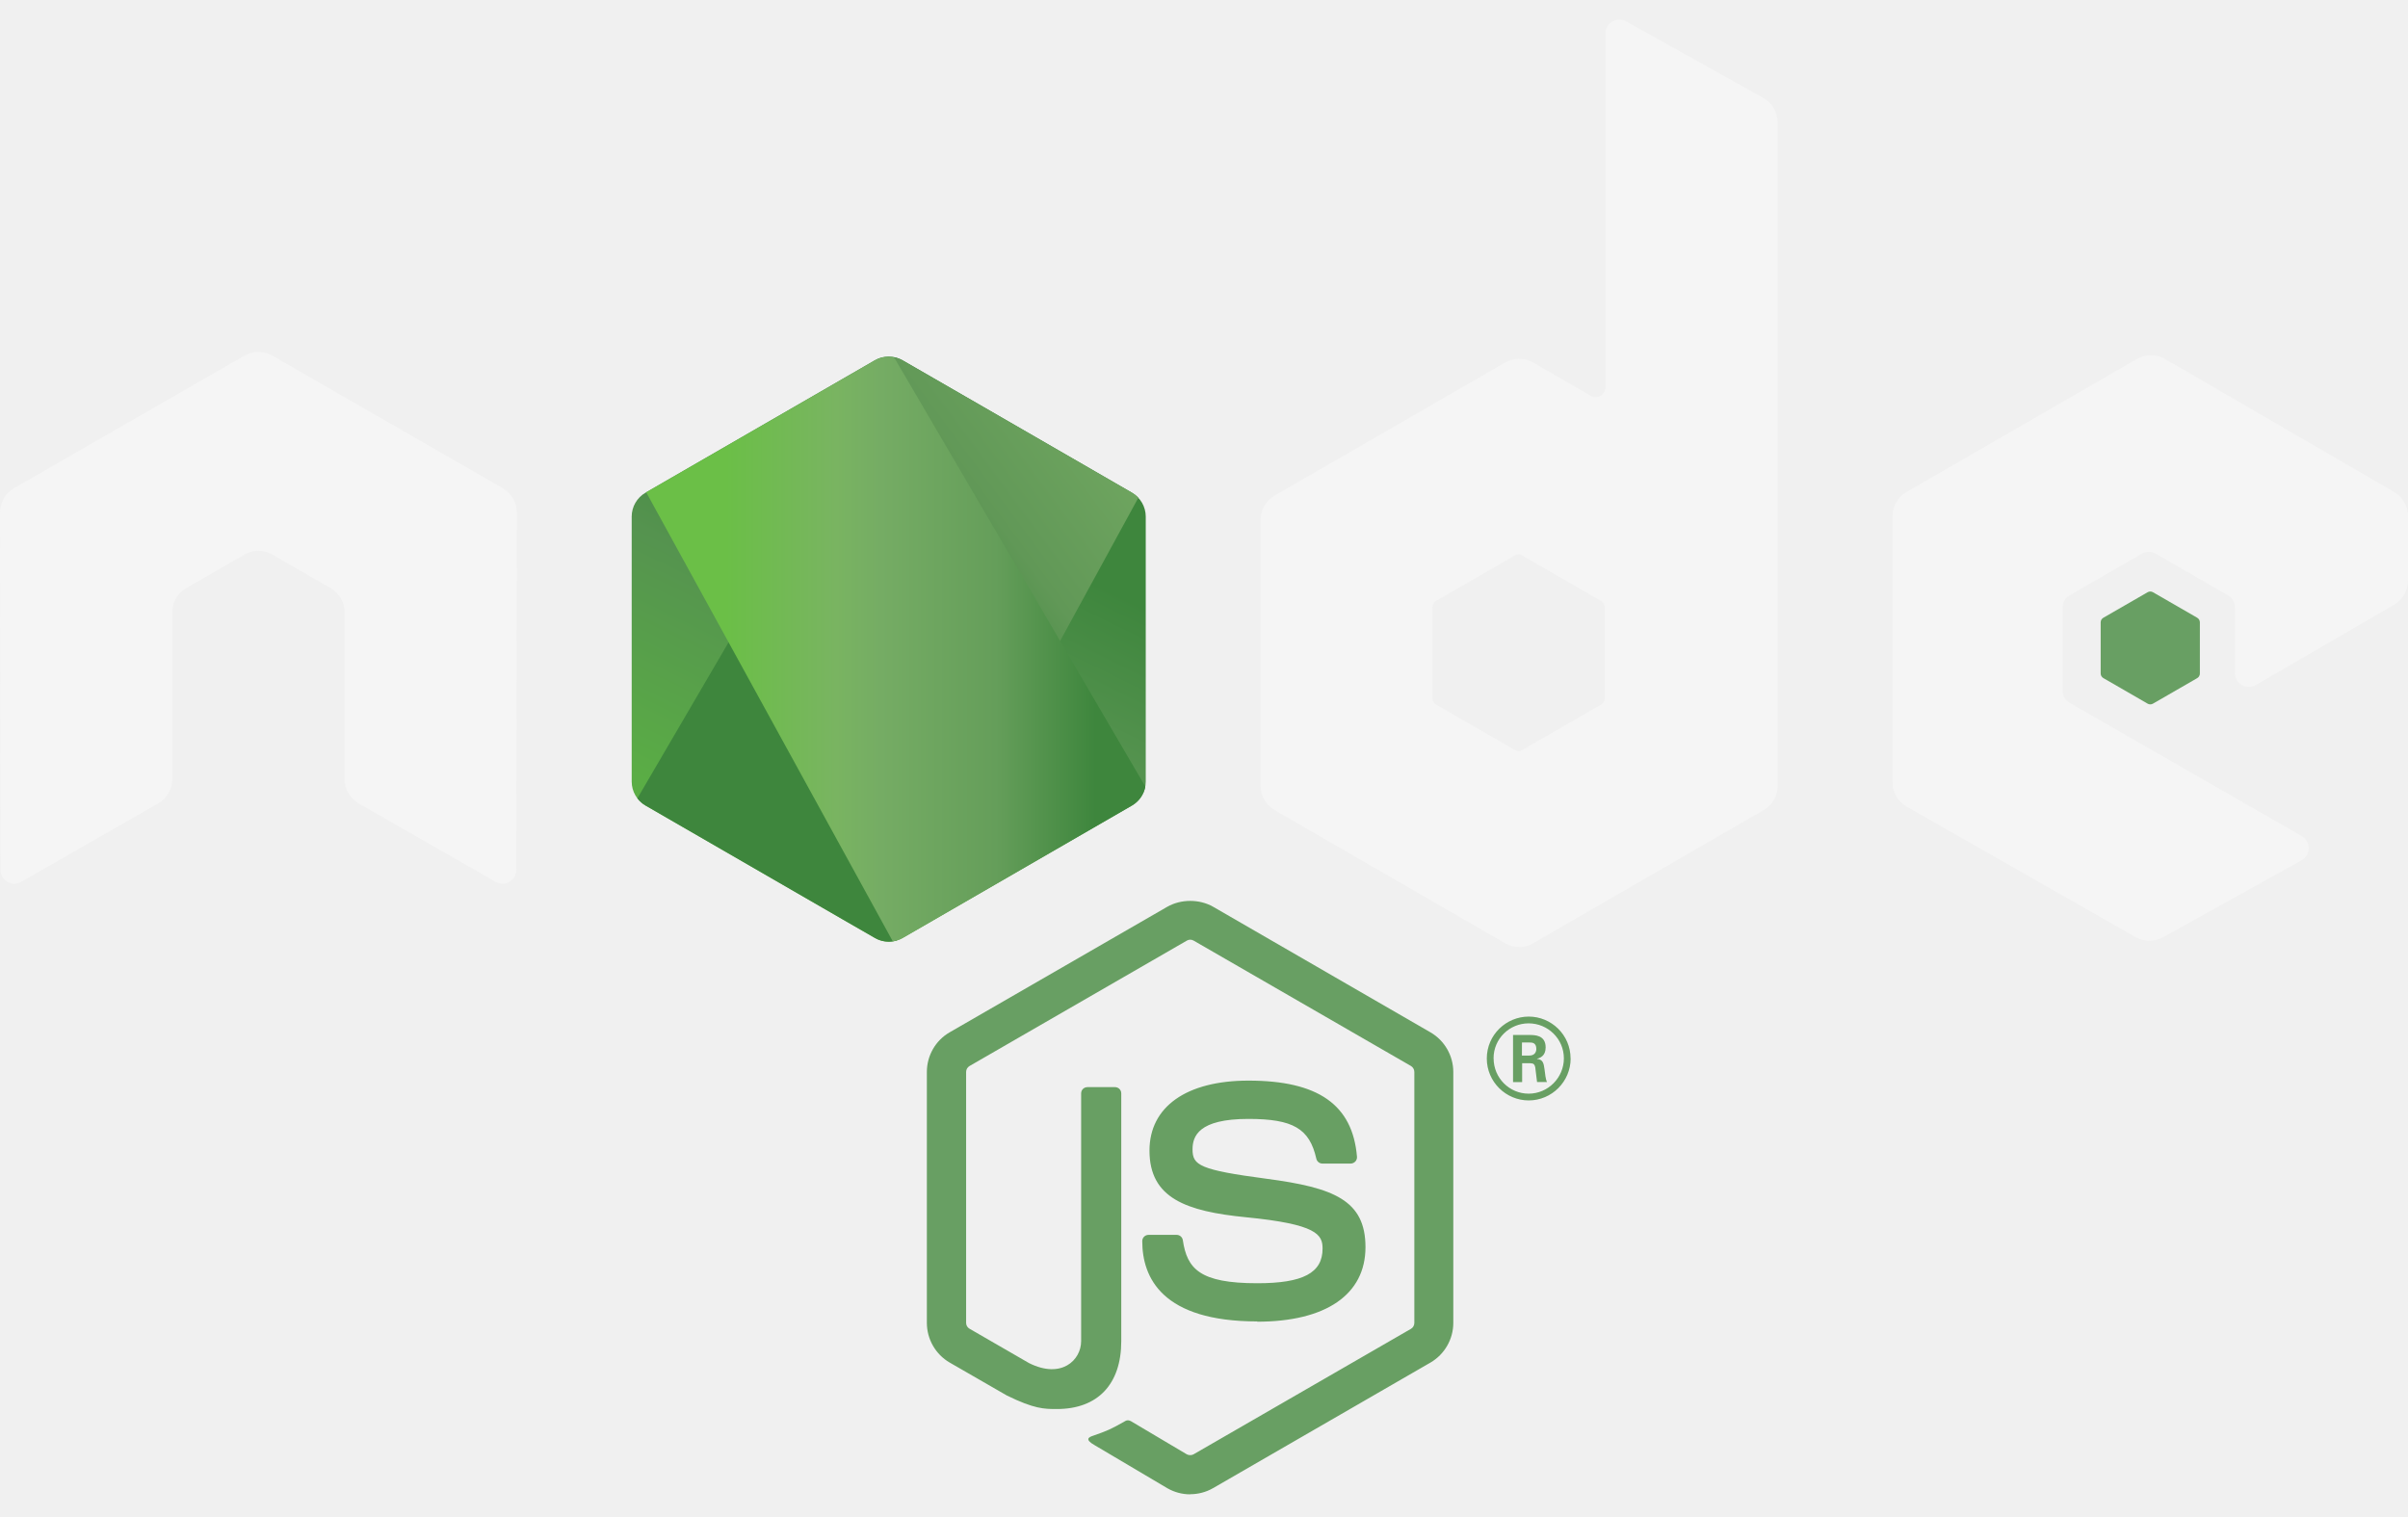
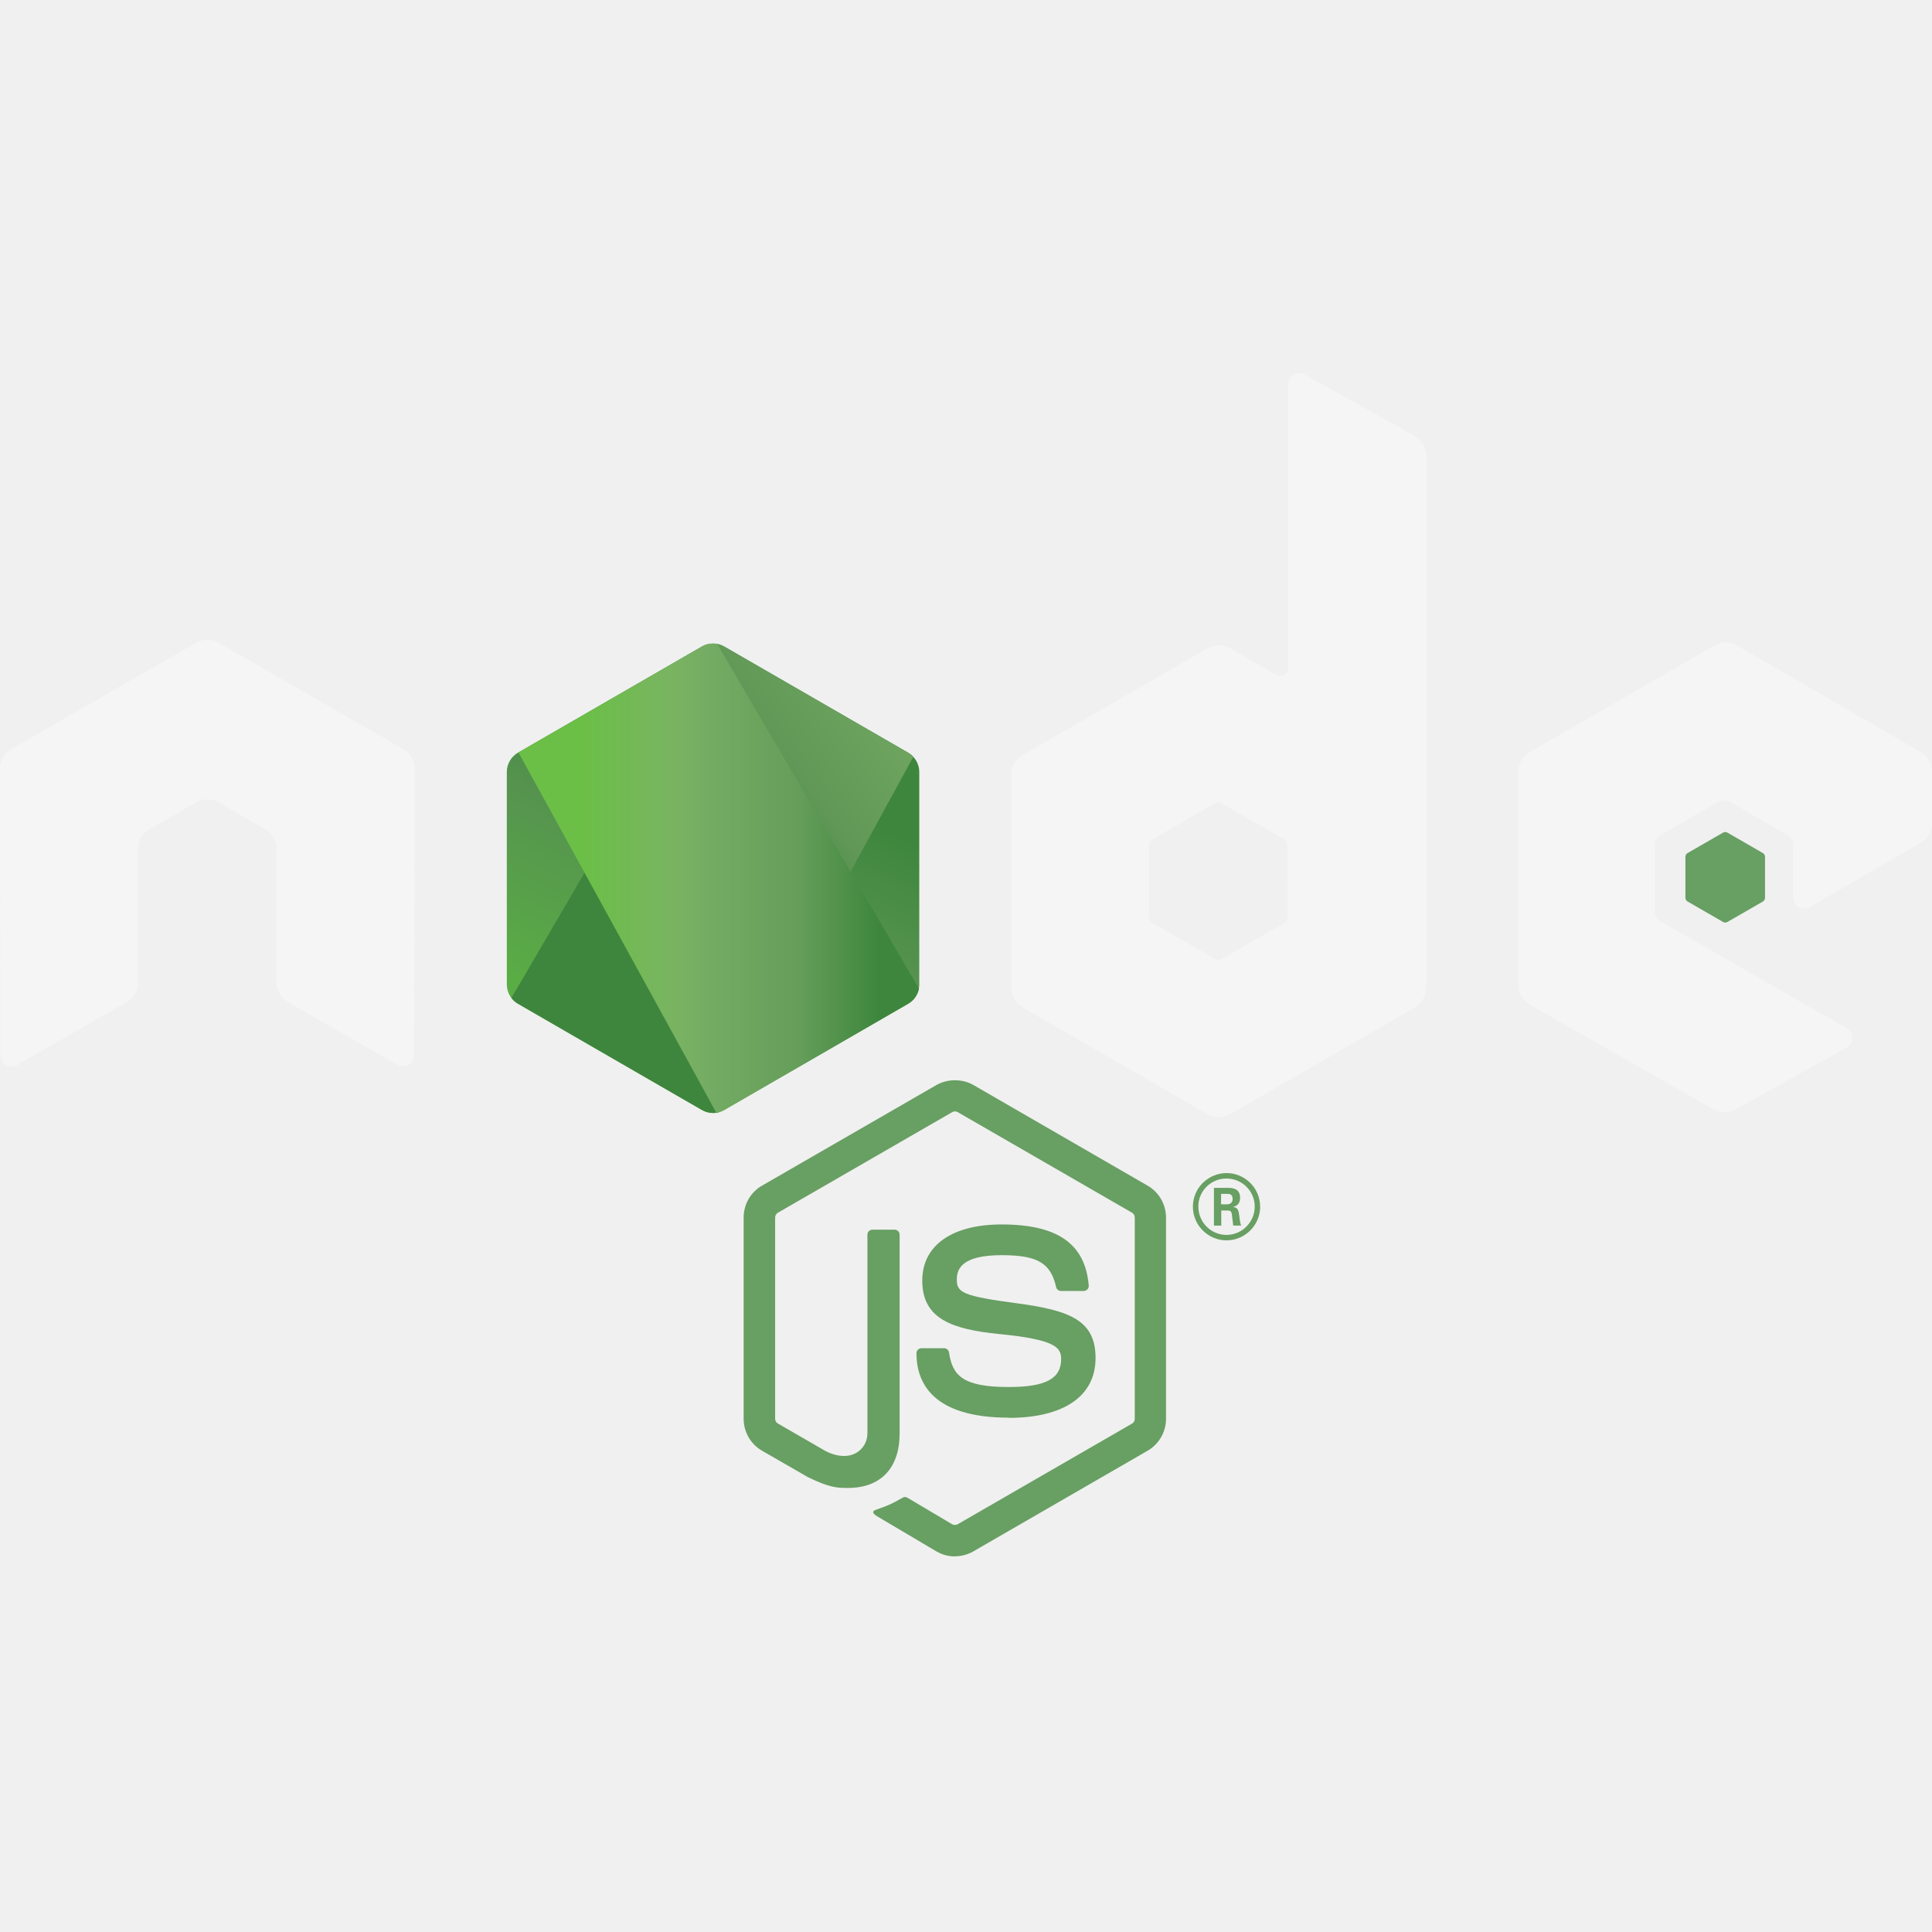
- <svg xmlns="http://www.w3.org/2000/svg" width="100" height="63" viewBox="0 0 100 63" fill="none">
+ <svg xmlns="http://www.w3.org/2000/svg" width="100" height="100" viewBox="0 0 100 63" fill="none">
  <g clip-path="url(#clip0_572_3482)">
    <path d="M49.426 62.059C49.096 62.059 48.769 61.972 48.479 61.806L45.464 60.021C45.014 59.769 45.234 59.68 45.382 59.629C45.983 59.418 46.105 59.371 46.745 59.007C46.813 58.968 46.901 58.982 46.97 59.023L49.286 60.397C49.37 60.442 49.488 60.442 49.566 60.397L58.597 55.184C58.68 55.137 58.735 55.04 58.735 54.94V44.519C58.735 44.415 58.68 44.322 58.595 44.27L49.568 39.062C49.484 39.012 49.373 39.012 49.29 39.062L40.264 44.27C40.177 44.32 40.121 44.417 40.121 44.517V54.938C40.121 55.037 40.175 55.132 40.261 55.18L42.734 56.608C44.077 57.28 44.898 56.489 44.898 55.693V45.407C44.898 45.261 45.013 45.148 45.16 45.148H46.304C46.446 45.148 46.564 45.261 46.564 45.407V55.697C46.564 57.488 45.587 58.516 43.889 58.516C43.367 58.516 42.956 58.516 41.807 57.951L39.438 56.586C38.853 56.247 38.491 55.614 38.491 54.938V44.517C38.491 43.839 38.853 43.206 39.438 42.871L48.478 37.656C49.05 37.333 49.81 37.333 50.377 37.656L59.406 42.873C59.989 43.21 60.353 43.841 60.353 44.519V54.94C60.353 55.616 59.989 56.247 59.406 56.586L50.377 61.801C50.088 61.968 49.76 62.054 49.425 62.054" fill="#689F63" />
    <path d="M52.216 54.878C48.264 54.878 47.436 53.064 47.436 51.543C47.436 51.398 47.552 51.283 47.697 51.283H48.864C48.993 51.283 49.101 51.377 49.121 51.504C49.298 52.693 49.822 53.292 52.212 53.292C54.115 53.292 54.924 52.862 54.924 51.853C54.924 51.272 54.694 50.84 51.737 50.551C49.264 50.306 47.736 49.762 47.736 47.784C47.736 45.962 49.273 44.877 51.848 44.877C54.739 44.877 56.172 45.88 56.353 48.037C56.36 48.111 56.333 48.184 56.283 48.238C56.233 48.29 56.163 48.322 56.091 48.322H54.917C54.795 48.322 54.689 48.236 54.664 48.118C54.382 46.868 53.699 46.468 51.843 46.468C49.766 46.468 49.524 47.191 49.524 47.734C49.524 48.392 49.809 48.584 52.612 48.955C55.388 49.323 56.706 49.843 56.706 51.794C56.706 53.761 55.065 54.889 52.203 54.889M63.202 43.837H63.505C63.754 43.837 63.801 43.663 63.801 43.561C63.801 43.294 63.618 43.294 63.517 43.294H63.205L63.202 43.837ZM62.834 42.982H63.505C63.736 42.982 64.188 42.982 64.188 43.498C64.188 43.857 63.957 43.932 63.819 43.977C64.089 43.995 64.107 44.171 64.143 44.42C64.161 44.576 64.19 44.845 64.245 44.935H63.831C63.819 44.845 63.756 44.348 63.756 44.321C63.729 44.21 63.691 44.156 63.553 44.156H63.212V44.938H62.834V42.982ZM62.027 43.954C62.027 44.764 62.68 45.419 63.483 45.419C64.292 45.419 64.945 44.75 64.945 43.954C64.945 43.143 64.283 42.499 63.48 42.499C62.689 42.499 62.025 43.134 62.025 43.952M65.226 43.959C65.226 44.917 64.441 45.7 63.485 45.7C62.536 45.7 61.744 44.926 61.744 43.959C61.744 42.973 62.554 42.218 63.485 42.218C64.423 42.218 65.223 42.975 65.223 43.959" fill="#689F63" />
    <path fill-rule="evenodd" clip-rule="evenodd" d="M21.461 21.283C21.461 20.867 21.241 20.485 20.883 20.278L11.308 14.769C11.146 14.674 10.965 14.625 10.781 14.618H10.682C10.499 14.625 10.318 14.674 10.153 14.769L0.579 20.278C0.222 20.486 0 20.868 0 21.284L0.021 36.122C0.021 36.328 0.127 36.52 0.308 36.622C0.484 36.73 0.706 36.73 0.882 36.622L6.574 33.362C6.934 33.148 7.153 32.77 7.153 32.359V25.427C7.153 25.013 7.372 24.631 7.731 24.425L10.154 23.029C10.334 22.925 10.531 22.874 10.733 22.874C10.931 22.874 11.133 22.925 11.308 23.029L13.73 24.424C14.088 24.63 14.309 25.012 14.309 25.426V32.357C14.309 32.769 14.531 33.149 14.888 33.361L20.577 36.619C20.755 36.725 20.978 36.725 21.155 36.619C21.331 36.517 21.442 36.325 21.442 36.119L21.461 21.283ZM66.642 29.009C66.642 29.112 66.587 29.208 66.497 29.259L63.209 31.154C63.119 31.206 63.009 31.206 62.92 31.154L59.631 29.259C59.54 29.207 59.486 29.112 59.486 29.009V25.212C59.486 25.108 59.54 25.013 59.628 24.961L62.915 23.062C63.006 23.01 63.117 23.01 63.207 23.062L66.496 24.961C66.586 25.013 66.641 25.108 66.641 25.212L66.642 29.009ZM67.53 0.887C67.351 0.787 67.132 0.79 66.955 0.893C66.779 0.997 66.67 1.187 66.67 1.393V16.086C66.67 16.231 66.593 16.364 66.468 16.437C66.343 16.509 66.189 16.509 66.063 16.437L63.665 15.055C63.307 14.849 62.868 14.849 62.509 15.055L52.931 20.583C52.573 20.789 52.352 21.171 52.352 21.582V32.641C52.352 33.054 52.573 33.434 52.931 33.642L62.509 39.174C62.867 39.379 63.307 39.379 63.666 39.174L73.244 33.64C73.601 33.432 73.822 33.052 73.822 32.638V5.078C73.822 4.658 73.594 4.272 73.228 4.067L67.53 0.887ZM99.425 25.112C99.781 24.905 100 24.524 100 24.112V21.432C100 21.02 99.781 20.64 99.424 20.432L89.907 14.907C89.548 14.699 89.107 14.699 88.747 14.907L79.172 20.434C78.812 20.642 78.593 21.022 78.593 21.436V32.49C78.593 32.906 78.817 33.29 79.176 33.496L88.691 38.919C89.041 39.12 89.471 39.122 89.826 38.925L95.581 35.727C95.762 35.625 95.877 35.433 95.877 35.225C95.877 35.017 95.766 34.823 95.586 34.721L85.951 29.192C85.77 29.09 85.659 28.898 85.659 28.692V25.224C85.659 25.017 85.768 24.826 85.949 24.723L88.946 22.994C89.125 22.89 89.344 22.89 89.523 22.994L92.522 24.723C92.701 24.825 92.812 25.017 92.812 25.223V27.949C92.812 28.155 92.923 28.347 93.101 28.451C93.28 28.553 93.501 28.553 93.68 28.449L99.425 25.112Z" fill="#F5F5F5" />
    <path fill-rule="evenodd" clip-rule="evenodd" d="M89.187 24.595C89.255 24.555 89.34 24.555 89.409 24.595L91.247 25.655C91.315 25.695 91.357 25.768 91.357 25.847V27.97C91.357 28.049 91.315 28.122 91.247 28.162L89.409 29.222C89.34 29.262 89.255 29.262 89.187 29.222L87.351 28.162C87.281 28.122 87.237 28.049 87.237 27.97V25.847C87.237 25.768 87.278 25.695 87.348 25.655L89.187 24.595Z" fill="#689F63" />
    <mask id="mask0_572_3482" style="mask-type:luminance" maskUnits="userSpaceOnUse" x="26" y="14" width="22" height="26">
      <path d="M36.333 14.962L26.809 20.459C26.452 20.665 26.233 21.045 26.233 21.455V32.457C26.233 32.868 26.452 33.247 26.809 33.453L36.333 38.954C36.689 39.159 37.128 39.159 37.484 38.954L47.007 33.453C47.362 33.247 47.581 32.867 47.581 32.457V21.455C47.581 21.045 47.362 20.665 47.004 20.459L37.483 14.962C37.304 14.86 37.105 14.809 36.907 14.809C36.708 14.809 36.509 14.86 36.33 14.962" fill="white" />
    </mask>
    <g mask="url(#mask0_572_3482)">
      <path d="M57.205 19.526L30.369 6.372L16.609 34.442L43.444 47.597L57.205 19.526Z" fill="url(#paint0_linear_572_3482)" />
    </g>
    <mask id="mask1_572_3482" style="mask-type:luminance" maskUnits="userSpaceOnUse" x="26" y="14" width="22" height="26">
      <path d="M26.469 33.155C26.56 33.274 26.674 33.376 26.808 33.453L34.978 38.172L36.339 38.954C36.542 39.072 36.774 39.121 37.002 39.104C37.078 39.098 37.154 39.084 37.228 39.063L47.273 20.671C47.196 20.587 47.106 20.517 47.005 20.459L40.769 16.858L37.473 14.961C37.379 14.907 37.278 14.868 37.174 14.841L26.469 33.155Z" fill="white" />
    </mask>
    <g mask="url(#mask1_572_3482)">
      <path d="M14.866 23.416L33.815 49.063L58.876 30.548L39.925 4.902L14.866 23.416Z" fill="url(#paint1_linear_572_3482)" />
    </g>
    <mask id="mask2_572_3482" style="mask-type:luminance" maskUnits="userSpaceOnUse" x="26" y="14" width="22" height="26">
      <path d="M36.793 14.815C36.633 14.831 36.477 14.88 36.333 14.962L26.836 20.444L37.077 39.095C37.219 39.075 37.359 39.027 37.486 38.954L47.009 33.453C47.303 33.282 47.504 32.994 47.565 32.667L37.126 14.834C37.049 14.819 36.972 14.811 36.893 14.811C36.862 14.811 36.83 14.812 36.798 14.815" fill="white" />
    </mask>
    <g mask="url(#mask2_572_3482)">
      <path d="M26.836 14.811V39.096H47.561V14.811H26.836Z" fill="url(#paint2_linear_572_3482)" />
    </g>
  </g>
  <defs>
    <linearGradient id="paint0_linear_572_3482" x1="43.779" y1="12.928" x2="30.02" y2="40.996" gradientUnits="userSpaceOnUse">
      <stop offset="0.3" stop-color="#3E863D" />
      <stop offset="0.5" stop-color="#55934F" />
      <stop offset="0.8" stop-color="#5AAD45" />
    </linearGradient>
    <linearGradient id="paint1_linear_572_3482" x1="24.454" y1="36.387" x2="49.516" y2="17.869" gradientUnits="userSpaceOnUse">
      <stop offset="0.57" stop-color="#3E863D" />
      <stop offset="0.72" stop-color="#619857" />
      <stop offset="1" stop-color="#76AC64" />
    </linearGradient>
    <linearGradient id="paint2_linear_572_3482" x1="26.843" y1="26.954" x2="47.565" y2="26.954" gradientUnits="userSpaceOnUse">
      <stop offset="0.16" stop-color="#6BBF47" />
      <stop offset="0.38" stop-color="#79B461" />
      <stop offset="0.47" stop-color="#75AC64" />
      <stop offset="0.7" stop-color="#659E5A" />
      <stop offset="0.9" stop-color="#3E863D" />
    </linearGradient>
    <clipPath id="clip0_572_3482">
      <rect width="100" height="61.245" fill="white" transform="translate(0 0.813843)" />
    </clipPath>
  </defs>
</svg>
